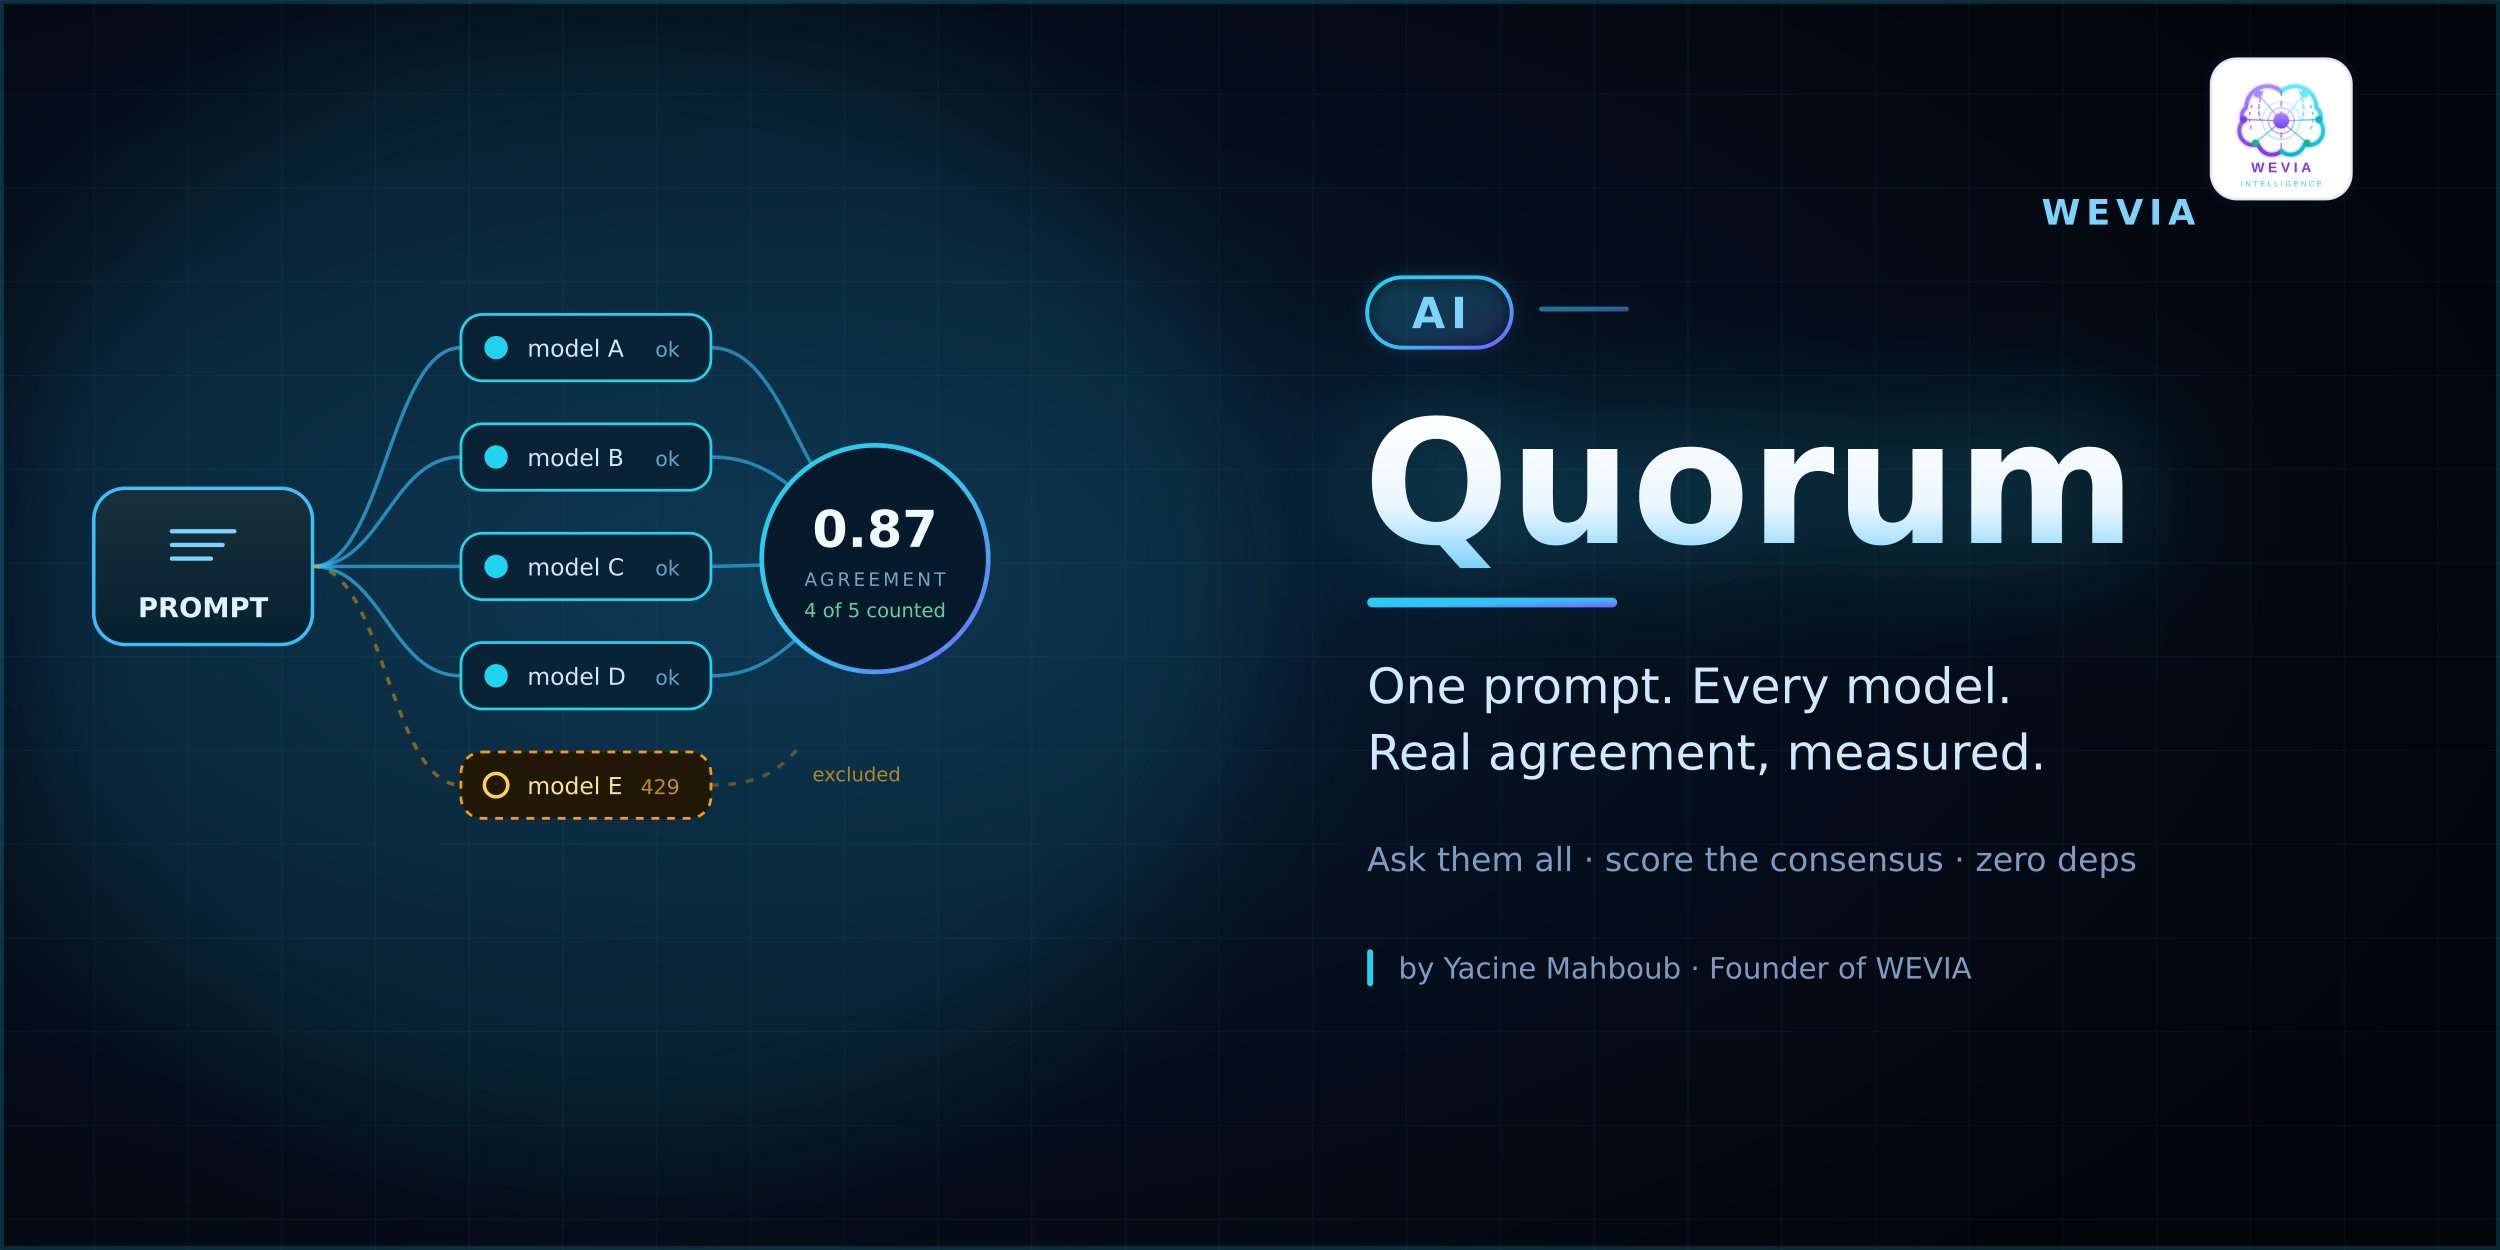
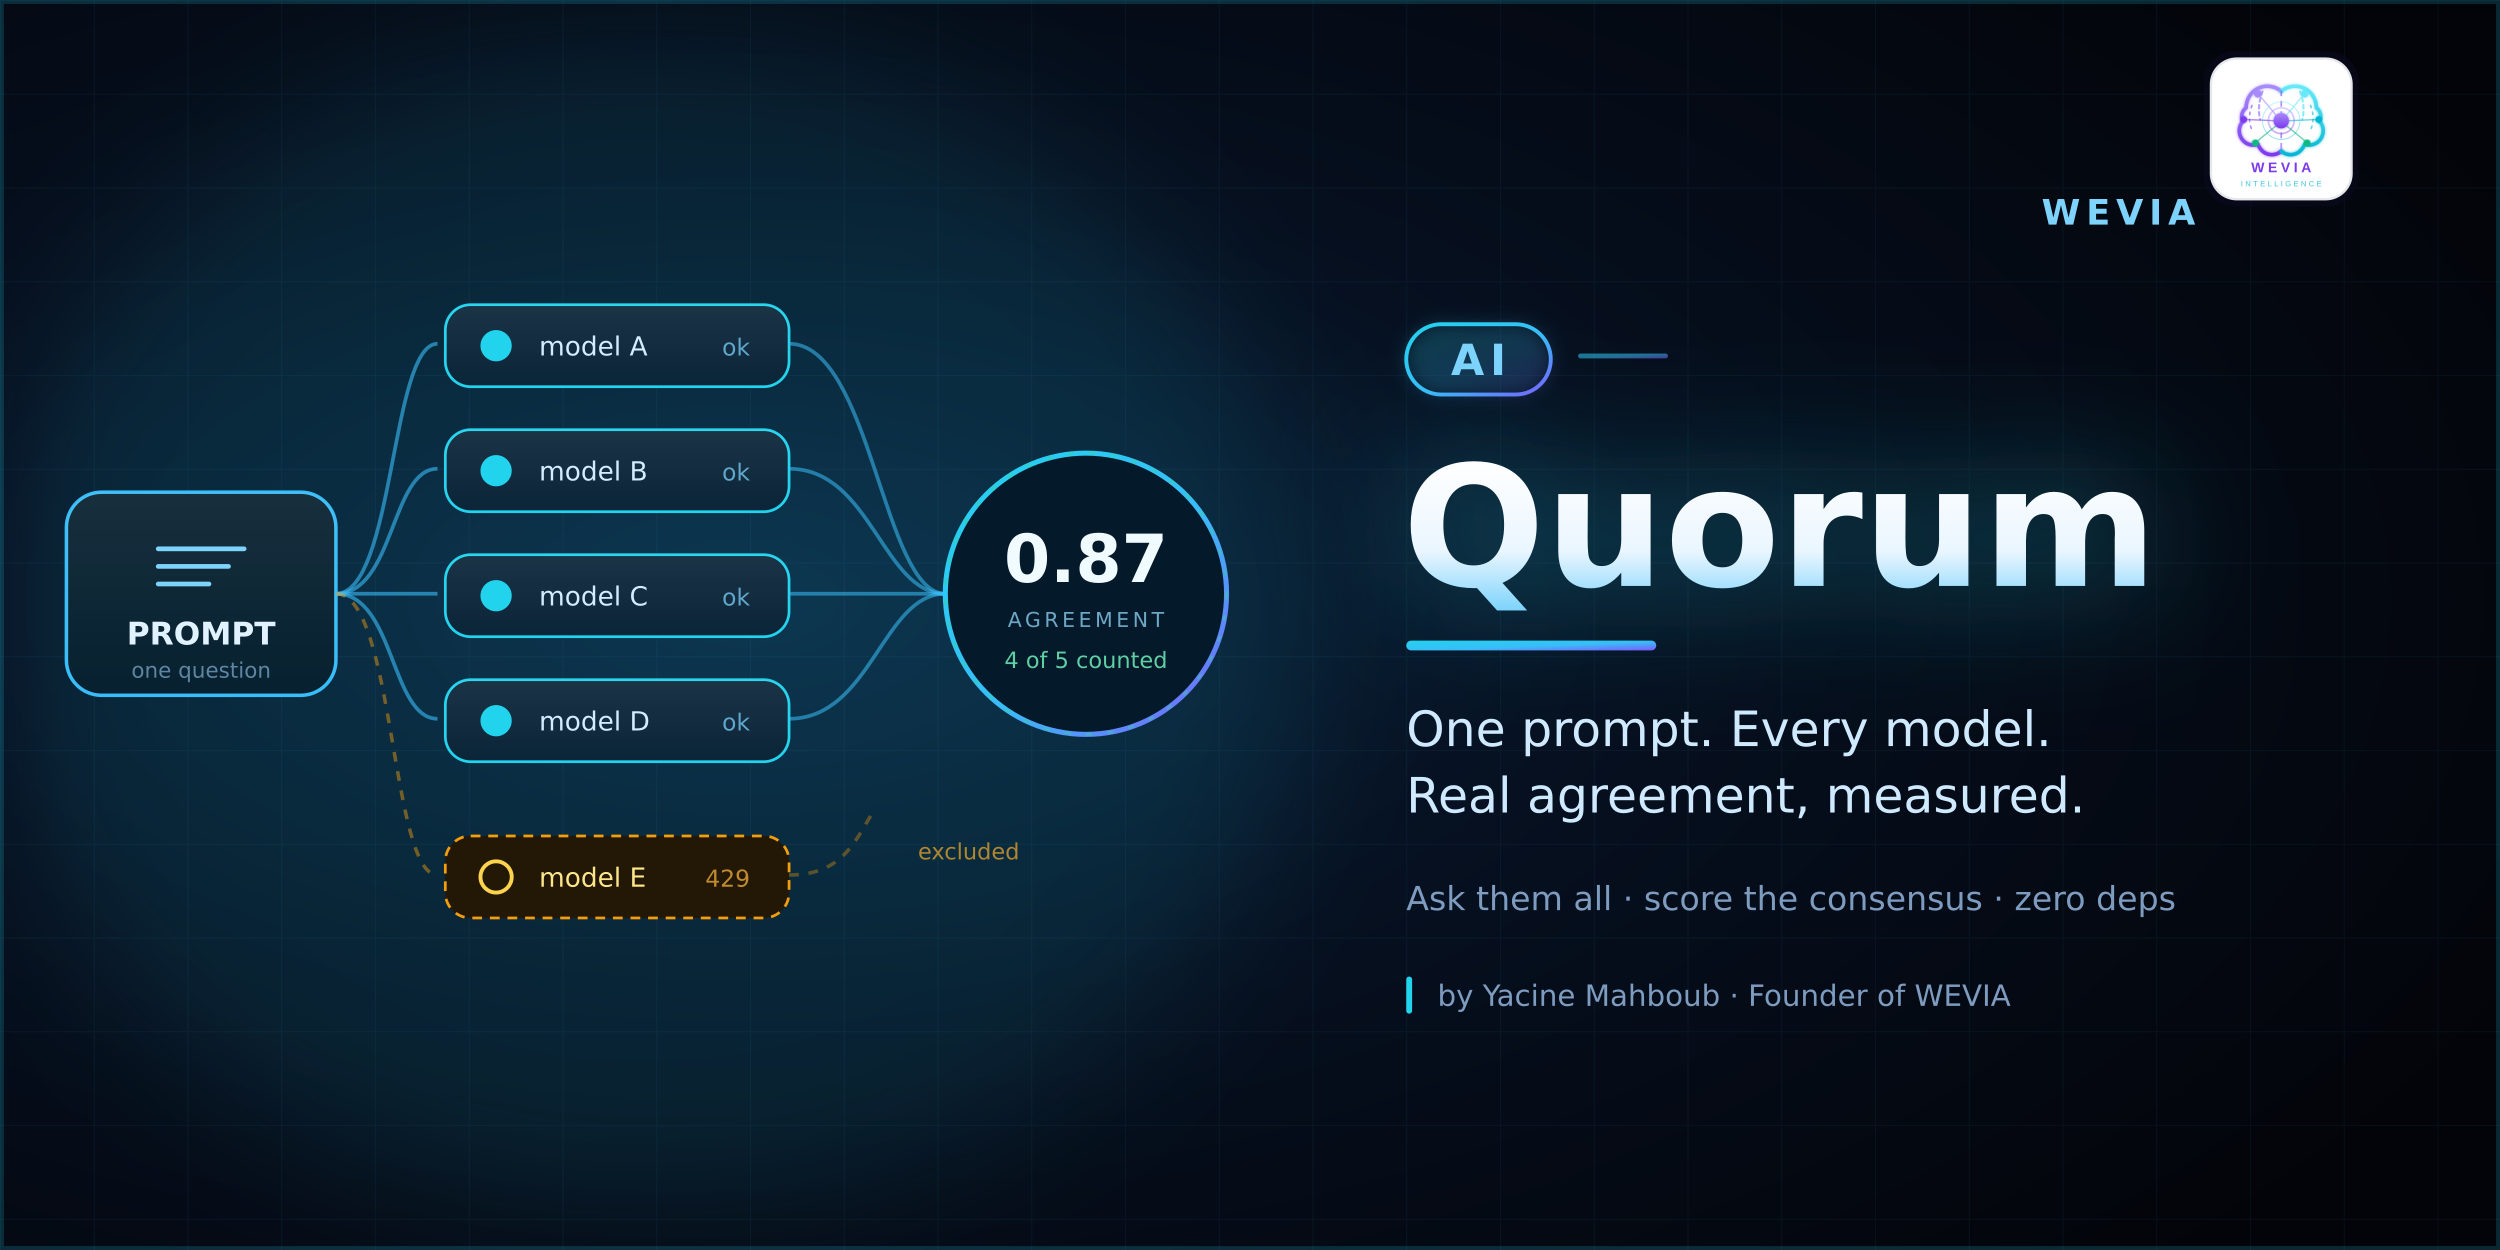
<svg xmlns="http://www.w3.org/2000/svg" viewBox="0 0 1280 640" width="1280" height="640">
  <defs>
-     <radialGradient id="amb" cx="0.30" cy="0.46" r="0.76">
+     <radialGradient id="amb" cx="0.30" cy="0.48" r="0.78">
      <stop offset="0" stop-color="#0a2540" />
      <stop offset="0.44" stop-color="#061020" />
      <stop offset="1" stop-color="#030409" />
    </radialGradient>
    <linearGradient id="neon" x1="0" y1="0" x2="1" y2="1">
      <stop offset="0" stop-color="#22D3EE" />
      <stop offset="0.55" stop-color="#38BDF8" />
      <stop offset="1" stop-color="#7C5CFF" />
    </linearGradient>
    <linearGradient id="txtg" x1="0" y1="0" x2="0" y2="1">
      <stop offset="0" stop-color="#FFFFFF" />
      <stop offset="0.6" stop-color="#EAF6FF" />
      <stop offset="1" stop-color="#7DD3FC" />
    </linearGradient>
    <linearGradient id="nodeGloss" x1="0" y1="0" x2="0" y2="1">
      <stop offset="0" stop-color="#FFFFFF" stop-opacity="0.07" />
      <stop offset="1" stop-color="#FFFFFF" stop-opacity="0" />
    </linearGradient>
    <filter id="bL" x="-100%" y="-100%" width="300%" height="300%">
      <feGaussianBlur stdDeviation="34" />
    </filter>
    <filter id="bS" x="-60%" y="-60%" width="220%" height="220%">
      <feGaussianBlur stdDeviation="4.5" />
    </filter>
    <pattern id="mesh" width="48" height="48" patternUnits="userSpaceOnUse">
      <path d="M48 0H0V48" fill="none" stroke="#38BDF8" stroke-opacity="0.055" stroke-width="1" />
    </pattern>
  </defs>
  <rect width="1280" height="640" fill="url(#amb)" />
  <rect width="1280" height="640" fill="url(#mesh)" />
-   <ellipse cx="320" cy="300" rx="330" ry="290" fill="#22D3EE" opacity="0.11" filter="url(#bL)" />
+   <ellipse cx="330" cy="320" rx="340" ry="300" fill="#22D3EE" opacity="0.10" filter="url(#bL)" />
  <g transform="translate(1132,30) scale(0.6)">
    <rect x="-6" y="-6" width="132" height="132" rx="26" fill="#0a0a20" opacity="0.55" />
    <defs>
      <linearGradient id="wgl" x1="0" y1="0" x2="0" y2="1">
        <stop offset="0%" stop-color="#a78bfa" />
        <stop offset="100%" stop-color="#7c3aed" />
      </linearGradient>
      <linearGradient id="wgr" x1="0" y1="0" x2="0" y2="1">
        <stop offset="0%" stop-color="#67e8f9" />
        <stop offset="100%" stop-color="#06b6d4" />
      </linearGradient>
      <filter id="wglow">
        <feGaussianBlur stdDeviation="1.5" result="b" />
        <feMerge>
          <feMergeNode in="b" />
          <feMergeNode in="SourceGraphic" />
        </feMerge>
      </filter>
    </defs>
    <rect width="120" height="120" rx="22" fill="#ffffff" stroke="#e5e7eb" stroke-width="2" />
    <path d="     M60,28     C56,24 48,22 41,25     C34,28 30,35 30,42     C27,44 25,49 27,54     C24,57 23,63 26,68     C29,73 35,75 40,73     C42,78 46,82 52,82     C57,82 60,79 60,79   " fill="none" stroke="url(#wgl)" stroke-width="3" stroke-linecap="round" stroke-linejoin="round" filter="url(#wglow)" />
    <path d="M44,28 C41,36 40,44 42,52" fill="none" stroke="#a78bfa" stroke-width="1.8" stroke-dasharray="3,3" stroke-linecap="round" opacity="0.8" />
    <path d="M35,40 C32,47 32,56 36,63" fill="none" stroke="#7c3aed" stroke-width="1.4" stroke-dasharray="2,4" stroke-linecap="round" opacity="0.6" />
    <path d="     M60,28     C64,24 72,22 79,25     C86,28 90,35 90,42     C93,44 95,49 93,54     C96,57 97,63 94,68     C91,73 85,75 80,73     C78,78 74,82 68,82     C63,82 60,79 60,79   " fill="none" stroke="url(#wgr)" stroke-width="3" stroke-linecap="round" stroke-linejoin="round" filter="url(#wglow)" />
    <path d="M76,28 C79,36 80,44 78,52" fill="none" stroke="#67e8f9" stroke-width="1.8" stroke-dasharray="3,3" stroke-linecap="round" opacity="0.8" />
    <path d="M85,40 C88,47 88,56 84,63" fill="none" stroke="#06b6d4" stroke-width="1.4" stroke-dasharray="2,4" stroke-linecap="round" opacity="0.6" />
    <line x1="60" y1="27" x2="60" y2="80" stroke="#7c3aed" stroke-width="1.5" stroke-dasharray="5,4" opacity="0.55" />
    <circle cx="40" cy="30" r="3.2" fill="#a78bfa" filter="url(#wglow)" />
    <circle cx="28" cy="52" r="2.8" fill="#7c3aed" filter="url(#wglow)" />
    <circle cx="38" cy="72" r="2.8" fill="#10b981" filter="url(#wglow)" />
    <circle cx="80" cy="30" r="3.2" fill="#67e8f9" filter="url(#wglow)" />
    <circle cx="92" cy="52" r="2.8" fill="#06b6d4" filter="url(#wglow)" />
    <circle cx="82" cy="72" r="2.8" fill="#10b981" filter="url(#wglow)" />
    <line x1="42" y1="32" x2="57" y2="50" stroke="#a78bfa" stroke-width="1.2" opacity="0.6" />
    <line x1="30" y1="52" x2="54" y2="53" stroke="#7c3aed" stroke-width="1.2" opacity="0.6" />
    <line x1="40" y1="70" x2="56" y2="57" stroke="#10b981" stroke-width="1.2" opacity="0.6" />
    <line x1="78" y1="32" x2="63" y2="50" stroke="#67e8f9" stroke-width="1.2" opacity="0.6" />
    <line x1="90" y1="52" x2="66" y2="53" stroke="#06b6d4" stroke-width="1.2" opacity="0.6" />
    <line x1="80" y1="70" x2="64" y2="57" stroke="#10b981" stroke-width="1.2" opacity="0.6" />
    <circle cx="60" cy="53" r="6.5" fill="url(#wgl)" filter="url(#wglow)" />
    <circle cx="60" cy="53" r="11" fill="none" stroke="url(#wgl)" stroke-width="1.5" opacity="0.4" />
    <circle cx="60" cy="53" r="16" fill="none" stroke="url(#wgr)" stroke-width="0.8" opacity="0.45" />
    <text x="60" y="97" font-family="Arial Black,Arial" font-weight="900" font-size="12" fill="#7c3aed" text-anchor="middle" letter-spacing="3">WEVIA</text>
    <text x="60" y="109" font-family="Arial,sans-serif" font-size="6.5" fill="#06b6d4" text-anchor="middle" letter-spacing="2" opacity="0.8">INTELLIGENCE</text>
  </g>
  <text x="1124" y="115" text-anchor="end" font-family="DejaVu Sans" font-weight="bold" font-size="18" fill="#7DD3FC" letter-spacing="3">WEVIA</text>
  <g font-family="DejaVu Sans">
-     <g transform="translate(48,290)">
-       <rect x="0" y="-40" width="112" height="80" rx="16" fill="#07202f" stroke="#38BDF8" stroke-width="1.8" />
-       <rect x="0" y="-40" width="112" height="80" rx="16" fill="url(#nodeGloss)" />
-       <g transform="translate(56,-12)" stroke="#7DD3FC" stroke-width="2.2" stroke-linecap="round">
-         <path d="M-16,-6 L16,-6" />
-         <path d="M-16,1 L10,1" />
-         <path d="M-16,8 L4,8" />
+     <g transform="translate(34,304)">
+       <rect x="0" y="-52" width="138" height="104" rx="18" fill="#06202f" stroke="#38BDF8" stroke-width="1.8" />
+       <rect x="0" y="-52" width="138" height="104" rx="18" fill="url(#nodeGloss)" />
+       <g transform="translate(69,-14)" stroke="#7DD3FC" stroke-width="2.4" stroke-linecap="round">
+         <path d="M-22,-9 L22,-9" />
+         <path d="M-22,0 L14,0" />
+         <path d="M-22,9 L4,9" />
      </g>
-       <text x="56" y="26" text-anchor="middle" font-size="14" font-weight="bold" fill="#E0F2FE">PROMPT</text>
+       <text x="69" y="26" text-anchor="middle" font-size="16" font-weight="bold" fill="#E0F2FE">PROMPT</text>
+       <text x="69" y="43" text-anchor="middle" font-size="11" fill="#5E86A3">one question</text>
    </g>
-     <g fill="none" stroke-width="1.8">
-       <path d="M160,290 C196,290 200,178 236,178" stroke="#38BDF8" opacity="0.65" />
-       <path d="M160,290 C196,290 200,234 236,234" stroke="#38BDF8" opacity="0.65" />
-       <path d="M160,290 L236,290" stroke="#38BDF8" opacity="0.65" />
-       <path d="M160,290 C196,290 200,346 236,346" stroke="#38BDF8" opacity="0.65" />
-       <path d="M160,290 C196,290 200,402 236,402" stroke="#F59E0B" opacity="0.5" stroke-dasharray="4 5" />
+     <path d="M172,304 C202,304 200,176 224,176" stroke="#38BDF8" stroke-width="1.9" opacity="0.6" fill="none" />
+     <path d="M172,304 C202,304 200,240 224,240" stroke="#38BDF8" stroke-width="1.9" opacity="0.6" fill="none" />
+     <path d="M172,304 C202,304 200,304 224,304" stroke="#38BDF8" stroke-width="1.9" opacity="0.6" fill="none" />
+     <path d="M172,304 C202,304 200,368 224,368" stroke="#38BDF8" stroke-width="1.9" opacity="0.6" fill="none" />
+     <path d="M172,304 C202,304 200,448 224,448" stroke="#F59E0B" stroke-width="1.8" opacity="0.45" stroke-dasharray="5 5" fill="none" />
+     <g transform="translate(228,176)">
+       <rect x="0" y="-20" width="176" height="42" rx="13" fill="#0a2438" stroke="#22D3EE" stroke-width="1.4" />
+       <rect x="0" y="-20" width="176" height="42" rx="13" fill="url(#nodeGloss)" />
+       <circle cx="26" cy="1" r="8" fill="#22D3EE" />
+       <text x="48" y="6" font-size="13.5" fill="#D3ECFF">model A</text>
+       <text x="156" y="6" text-anchor="end" font-size="12" fill="#5FA8CC">ok</text>
    </g>
-     <g>
-       <g transform="translate(236,178)">
-         <rect x="0" y="-17" width="128" height="34" rx="11" fill="#0a2236" stroke="#22D3EE" stroke-width="1.4" />
-         <circle cx="18" cy="0" r="6" fill="#22D3EE" />
-         <text x="34" y="4.6" font-size="12" fill="#CFE9FF">model A</text>
-         <text x="112" y="4.6" text-anchor="end" font-size="10.5" fill="#5FA8CC">ok</text>
-       </g>
-       <g transform="translate(236,234)">
-         <rect x="0" y="-17" width="128" height="34" rx="11" fill="#0a2236" stroke="#22D3EE" stroke-width="1.4" />
-         <circle cx="18" cy="0" r="6" fill="#22D3EE" />
-         <text x="34" y="4.6" font-size="12" fill="#CFE9FF">model B</text>
-         <text x="112" y="4.6" text-anchor="end" font-size="10.5" fill="#5FA8CC">ok</text>
-       </g>
-       <g transform="translate(236,290)">
-         <rect x="0" y="-17" width="128" height="34" rx="11" fill="#0a2236" stroke="#22D3EE" stroke-width="1.4" />
-         <circle cx="18" cy="0" r="6" fill="#22D3EE" />
-         <text x="34" y="4.6" font-size="12" fill="#CFE9FF">model C</text>
-         <text x="112" y="4.6" text-anchor="end" font-size="10.5" fill="#5FA8CC">ok</text>
-       </g>
-       <g transform="translate(236,346)">
-         <rect x="0" y="-17" width="128" height="34" rx="11" fill="#0a2236" stroke="#22D3EE" stroke-width="1.4" />
-         <circle cx="18" cy="0" r="6" fill="#22D3EE" />
-         <text x="34" y="4.6" font-size="12" fill="#CFE9FF">model D</text>
-         <text x="112" y="4.6" text-anchor="end" font-size="10.5" fill="#5FA8CC">ok</text>
-       </g>
-       <g transform="translate(236,402)">
-         <rect x="0" y="-17" width="128" height="34" rx="11" fill="#211705" stroke="#F59E0B" stroke-width="1.4" stroke-dasharray="4 4" />
-         <circle cx="18" cy="0" r="6" fill="none" stroke="#FCD34D" stroke-width="1.8" />
-         <text x="34" y="4.6" font-size="12" fill="#FDE68A">model E</text>
-         <text x="112" y="4.6" text-anchor="end" font-size="10.5" fill="#C08A2E">429</text>
-       </g>
+     <g transform="translate(228,240)">
+       <rect x="0" y="-20" width="176" height="42" rx="13" fill="#0a2438" stroke="#22D3EE" stroke-width="1.4" />
+       <rect x="0" y="-20" width="176" height="42" rx="13" fill="url(#nodeGloss)" />
+       <circle cx="26" cy="1" r="8" fill="#22D3EE" />
+       <text x="48" y="6" font-size="13.5" fill="#D3ECFF">model B</text>
+       <text x="156" y="6" text-anchor="end" font-size="12" fill="#5FA8CC">ok</text>
    </g>
-     <g fill="none" stroke-width="1.8">
-       <path d="M364,178 C404,178 410,262 448,270" stroke="#38BDF8" opacity="0.6" />
-       <path d="M364,234 C404,234 412,266 448,276" stroke="#38BDF8" opacity="0.6" />
-       <path d="M364,290 L448,288" stroke="#38BDF8" opacity="0.6" />
-       <path d="M364,346 C404,346 412,312 448,300" stroke="#38BDF8" opacity="0.6" />
-       <path d="M364,402 C392,402 400,392 408,384" stroke="#F59E0B" opacity="0.35" stroke-dasharray="4 5" />
-       <text x="416" y="400" font-size="10" fill="#B0862F">excluded</text>
+     <g transform="translate(228,304)">
+       <rect x="0" y="-20" width="176" height="42" rx="13" fill="#0a2438" stroke="#22D3EE" stroke-width="1.4" />
+       <rect x="0" y="-20" width="176" height="42" rx="13" fill="url(#nodeGloss)" />
+       <circle cx="26" cy="1" r="8" fill="#22D3EE" />
+       <text x="48" y="6" font-size="13.5" fill="#D3ECFF">model C</text>
+       <text x="156" y="6" text-anchor="end" font-size="12" fill="#5FA8CC">ok</text>
    </g>
-     <g transform="translate(448,286)">
-       <circle r="58" fill="#061a2b" stroke="url(#neon)" stroke-width="2.4" />
-       <circle r="58" fill="none" stroke="#34D399" stroke-width="1.4" opacity="0.4" stroke-dasharray="3 7" />
-       <text x="0" y="-6" text-anchor="middle" font-size="26" font-weight="bold" fill="#F0FBFF" font-family="DejaVu Sans">0.87</text>
-       <text x="0" y="14" text-anchor="middle" font-size="9.5" fill="#6FA8C6" letter-spacing="1.6">AGREEMENT</text>
-       <text x="0" y="30" text-anchor="middle" font-size="10" fill="#5FCFA4">4 of 5 counted</text>
+     <g transform="translate(228,368)">
+       <rect x="0" y="-20" width="176" height="42" rx="13" fill="#0a2438" stroke="#22D3EE" stroke-width="1.4" />
+       <rect x="0" y="-20" width="176" height="42" rx="13" fill="url(#nodeGloss)" />
+       <circle cx="26" cy="1" r="8" fill="#22D3EE" />
+       <text x="48" y="6" font-size="13.5" fill="#D3ECFF">model D</text>
+       <text x="156" y="6" text-anchor="end" font-size="12" fill="#5FA8CC">ok</text>
+     </g>
+     <g transform="translate(228,448)">
+       <rect x="0" y="-20" width="176" height="42" rx="13" fill="#221805" stroke="#F59E0B" stroke-width="1.4" stroke-dasharray="5 4" />
+       <circle cx="26" cy="1" r="8" fill="none" stroke="#FCD34D" stroke-width="2" />
+       <text x="48" y="6" font-size="13.5" fill="#FDE68A">model E</text>
+       <text x="156" y="6" text-anchor="end" font-size="12" fill="#C08A2E">429</text>
+     </g>
+     <path d="M404,176 C446,176 452,304 484,304" stroke="#38BDF8" stroke-width="1.9" opacity="0.55" fill="none" />
+     <path d="M404,240 C446,240 452,304 484,304" stroke="#38BDF8" stroke-width="1.9" opacity="0.55" fill="none" />
+     <path d="M404,304 C446,304 452,304 484,304" stroke="#38BDF8" stroke-width="1.9" opacity="0.55" fill="none" />
+     <path d="M404,368 C446,368 452,304 484,304" stroke="#38BDF8" stroke-width="1.9" opacity="0.55" fill="none" />
+     <path d="M404,448 C432,448 438,430 448,414" stroke="#F59E0B" stroke-width="1.8" opacity="0.35" stroke-dasharray="5 5" fill="none" />
+     <text x="470" y="440" font-size="11.5" fill="#B0862F">excluded</text>
+     <g transform="translate(556,304)">
+       <circle r="72" fill="#04192a" stroke="url(#neon)" stroke-width="2.6" />
+       <circle r="72" fill="none" stroke="#34D399" stroke-width="1.5" opacity="0.42" stroke-dasharray="3 8" />
+       <text x="0" y="-6" text-anchor="middle" font-size="34" font-weight="bold" fill="#F0FBFF">0.87</text>
+       <text x="0" y="17" text-anchor="middle" font-size="10.5" fill="#6FA8C6" letter-spacing="1.8">AGREEMENT</text>
+       <text x="0" y="38" text-anchor="middle" font-size="11.5" fill="#5FCFA4">4 of 5 counted</text>
    </g>
  </g>
-   <g transform="translate(700,168)">
+   <g transform="translate(720,192)">
    <rect x="0" y="-26" width="74" height="36" rx="18" fill="url(#neon)" opacity="0.22" filter="url(#bS)" />
    <rect x="0" y="-26" width="74" height="36" rx="18" fill="none" stroke="url(#neon)" stroke-width="2" />
    <text x="37" y="0" text-anchor="middle" font-family="DejaVu Sans" font-weight="bold" font-size="22" fill="#7DD3FC" letter-spacing="3">AI</text>
    <rect x="88" y="-11" width="46" height="2.5" rx="1.2" fill="url(#neon)" opacity="0.55" />
  </g>
  <g font-family="DejaVu Sans" font-weight="bold">
-     <text x="698" y="278" font-size="88" fill="#22D3EE" opacity="0.5" filter="url(#bL)">Quorum</text>
-     <text x="698" y="278" font-size="88" fill="url(#txtg)">Quorum</text>
+     <text x="718" y="300" font-size="86" fill="#22D3EE" opacity="0.5" filter="url(#bL)">Quorum</text>
+     <text x="718" y="300" font-size="86" fill="url(#txtg)">Quorum</text>
  </g>
-   <rect x="700" y="306" width="128" height="5" rx="2.5" fill="url(#neon)" />
+   <rect x="720" y="328" width="128" height="5" rx="2.5" fill="url(#neon)" />
  <g font-family="DejaVu Sans">
-     <text x="700" y="360" font-size="25" fill="#CFE9FF">One prompt. Every model.</text>
-     <text x="700" y="394" font-size="25" fill="#CFE9FF">Real agreement, measured.</text>
-     <text x="700" y="446" font-size="17" fill="#7E9CC0">Ask them all · score the consensus · zero deps</text>
+     <text x="720" y="382" font-size="25" fill="#CFE9FF">One prompt. Every model.</text>
+     <text x="720" y="416" font-size="25" fill="#CFE9FF">Real agreement, measured.</text>
+     <text x="720" y="466" font-size="17" fill="#7E9CC0">Ask them all · score the consensus · zero deps</text>
  </g>
  <g font-family="DejaVu Sans">
-     <rect x="700" y="486" width="3" height="19" rx="1.5" fill="#22D3EE" />
-     <text x="716" y="501" font-size="15" fill="#7E9CC0">by Yacine Mahboub · Founder of WEVIA</text>
+     <rect x="720" y="500" width="3" height="19" rx="1.5" fill="#22D3EE" />
+     <text x="736" y="515" font-size="15" fill="#7E9CC0">by Yacine Mahboub · Founder of WEVIA</text>
  </g>
  <rect x="1" y="1" width="1278" height="638" fill="none" stroke="#22D3EE" stroke-opacity="0.18" stroke-width="2" />
</svg>
